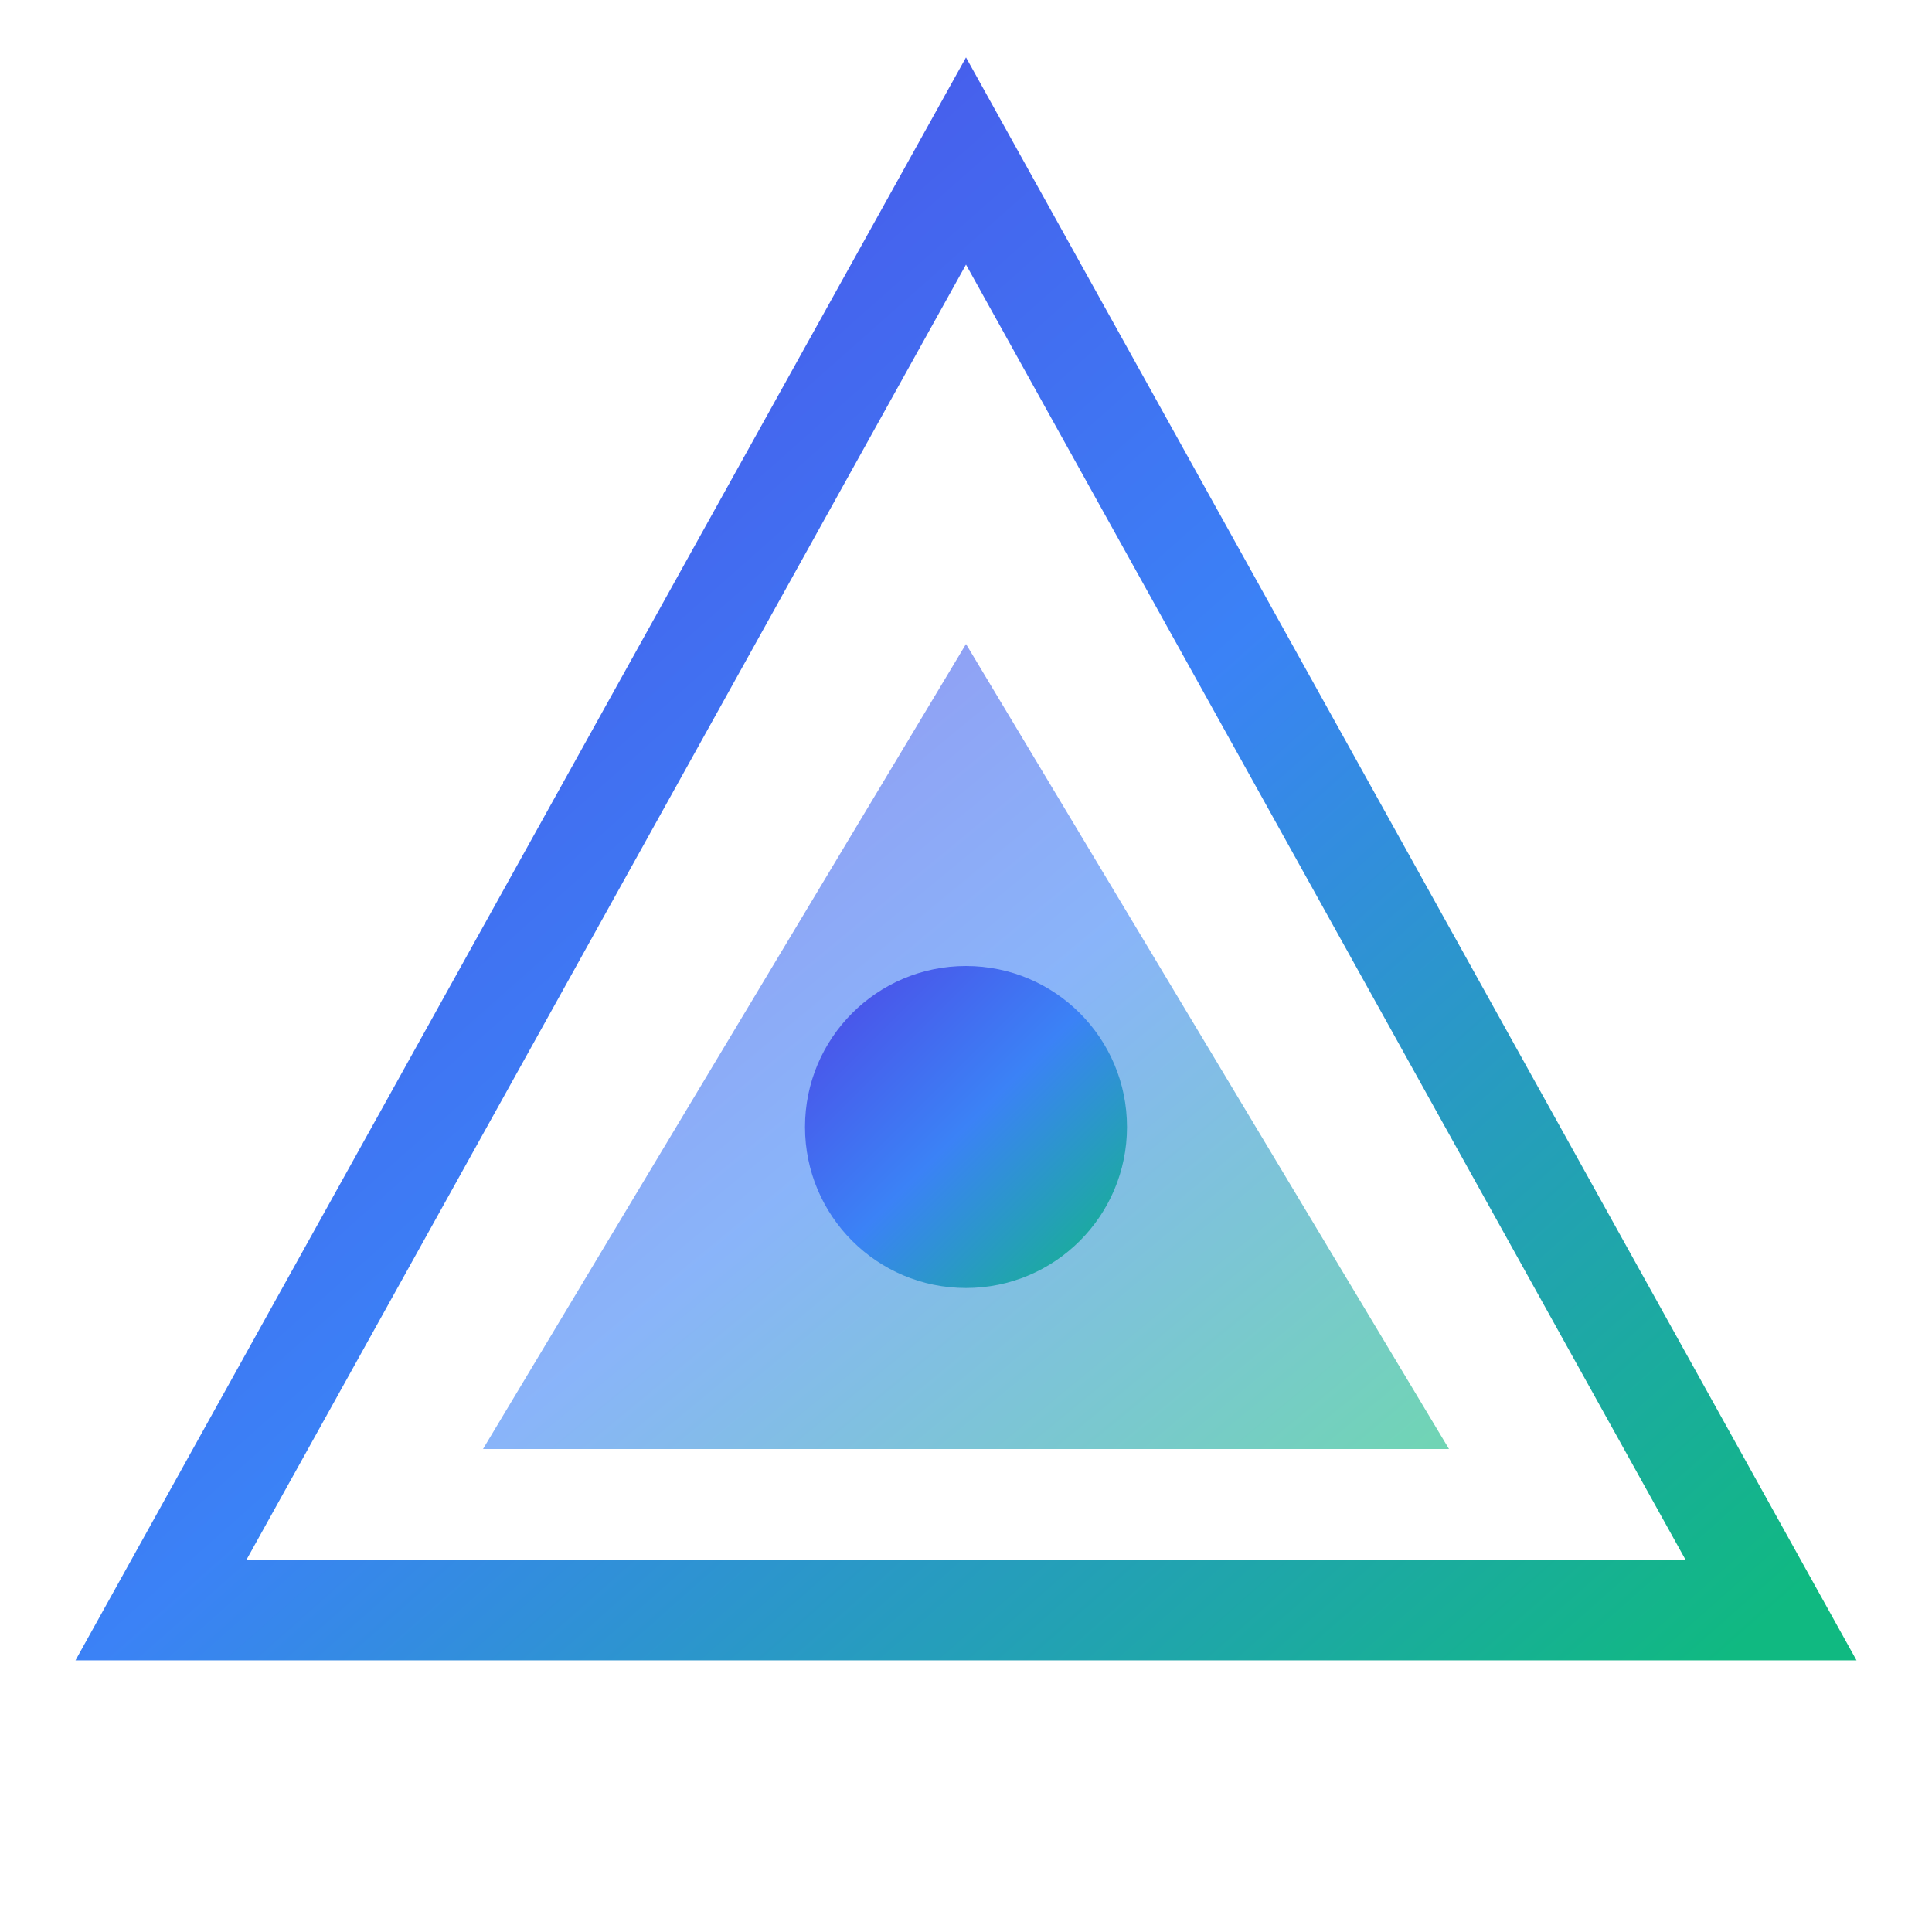
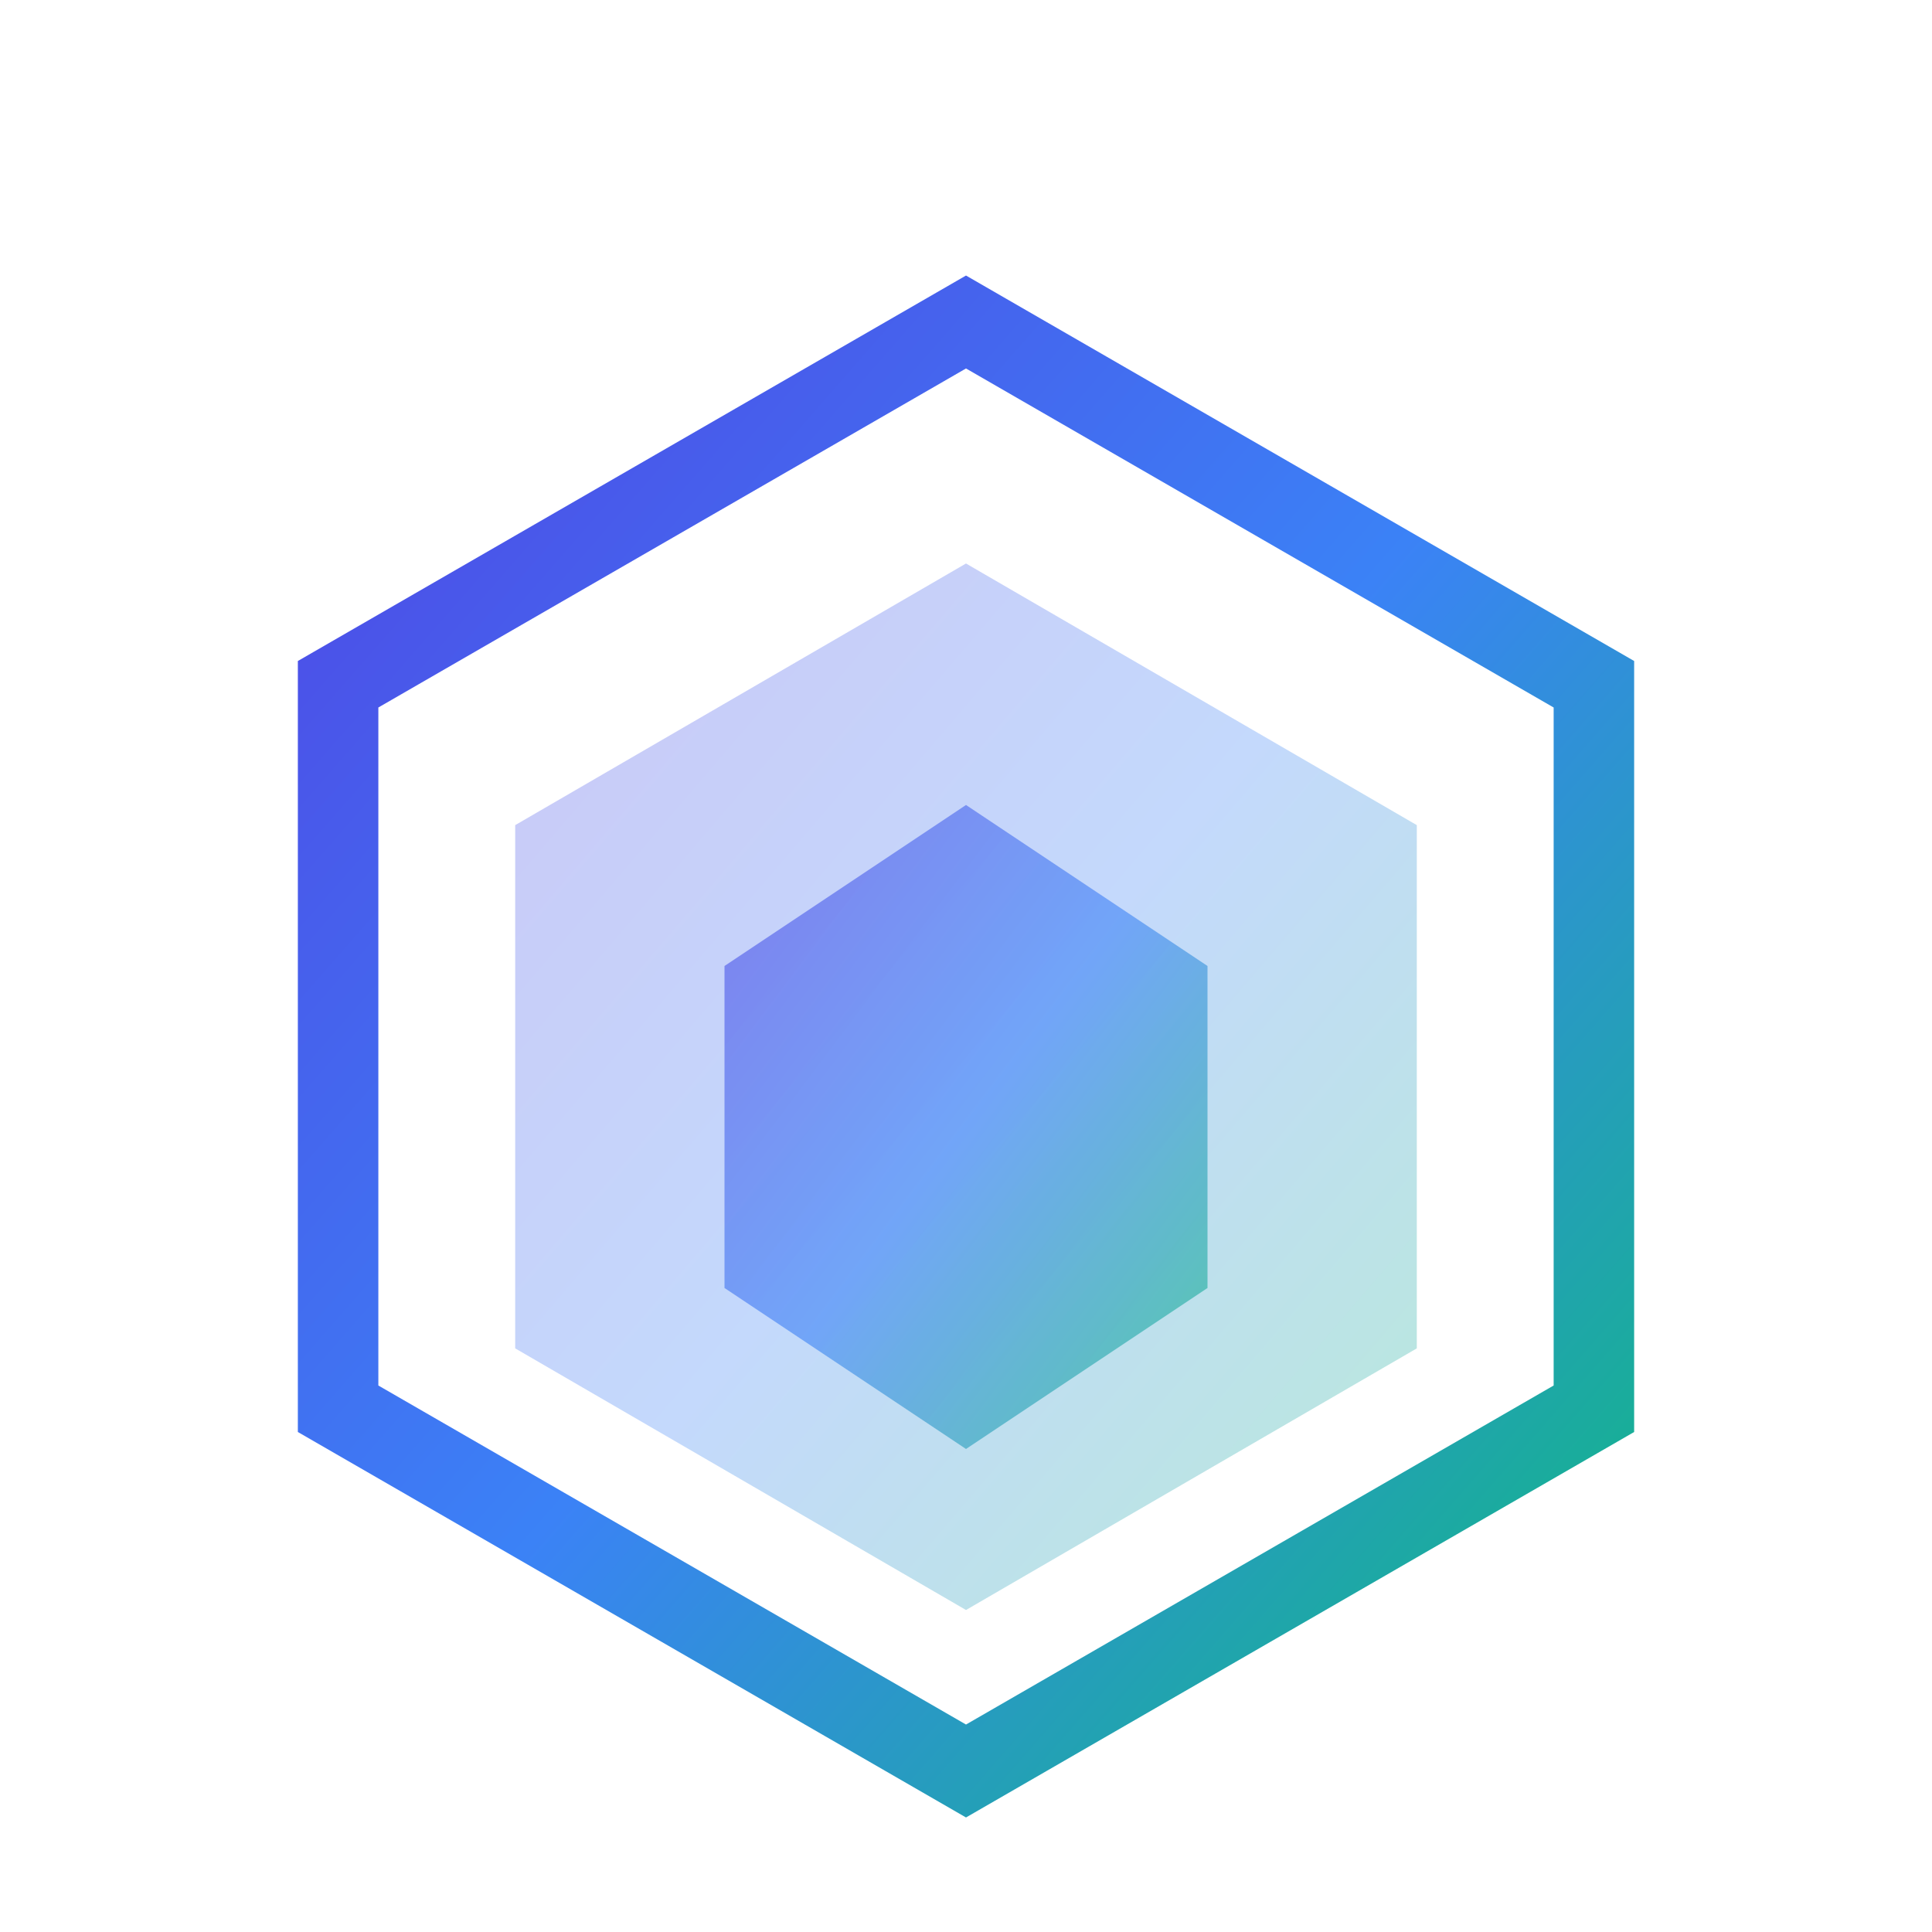
<svg xmlns="http://www.w3.org/2000/svg" width="48" height="48" viewBox="0 0 48 48" fill="none">
  <defs>
    <linearGradient id="logoGradient" x1="0%" y1="0%" x2="100%" y2="100%">
      <stop offset="0%" stop-color="#4F46E5" />
      <stop offset="50%" stop-color="#3B82F6" />
      <stop offset="100%" stop-color="#10B981" />
    </linearGradient>
  </defs>
-   <path d="M24 4L44 40H4L24 4Z" stroke="url(#logoGradient)" stroke-width="2.5" fill="none" />
-   <path d="M24 16L36 36H12L24 16Z" fill="url(#logoGradient)" fill-opacity="0.6" />
-   <circle cx="24" cy="28" r="4" fill="url(#logoGradient)" />
+   <path d="M24 8L39.6 17V35L24 44L8.4 35V17L24 8Z" fill="none" stroke="url(#logoGradient)" stroke-width="2" />
+   <path d="M24 14L35.2 20.5V33.5L24 40L12.8 33.5V20.5L24 14Z" fill="url(#logoGradient)" fill-opacity="0.3" />
+   <path d="M24 20L30 24V32L24 36L18 32V24L24 20Z" fill="url(#logoGradient)" fill-opacity="0.6" />
</svg>
